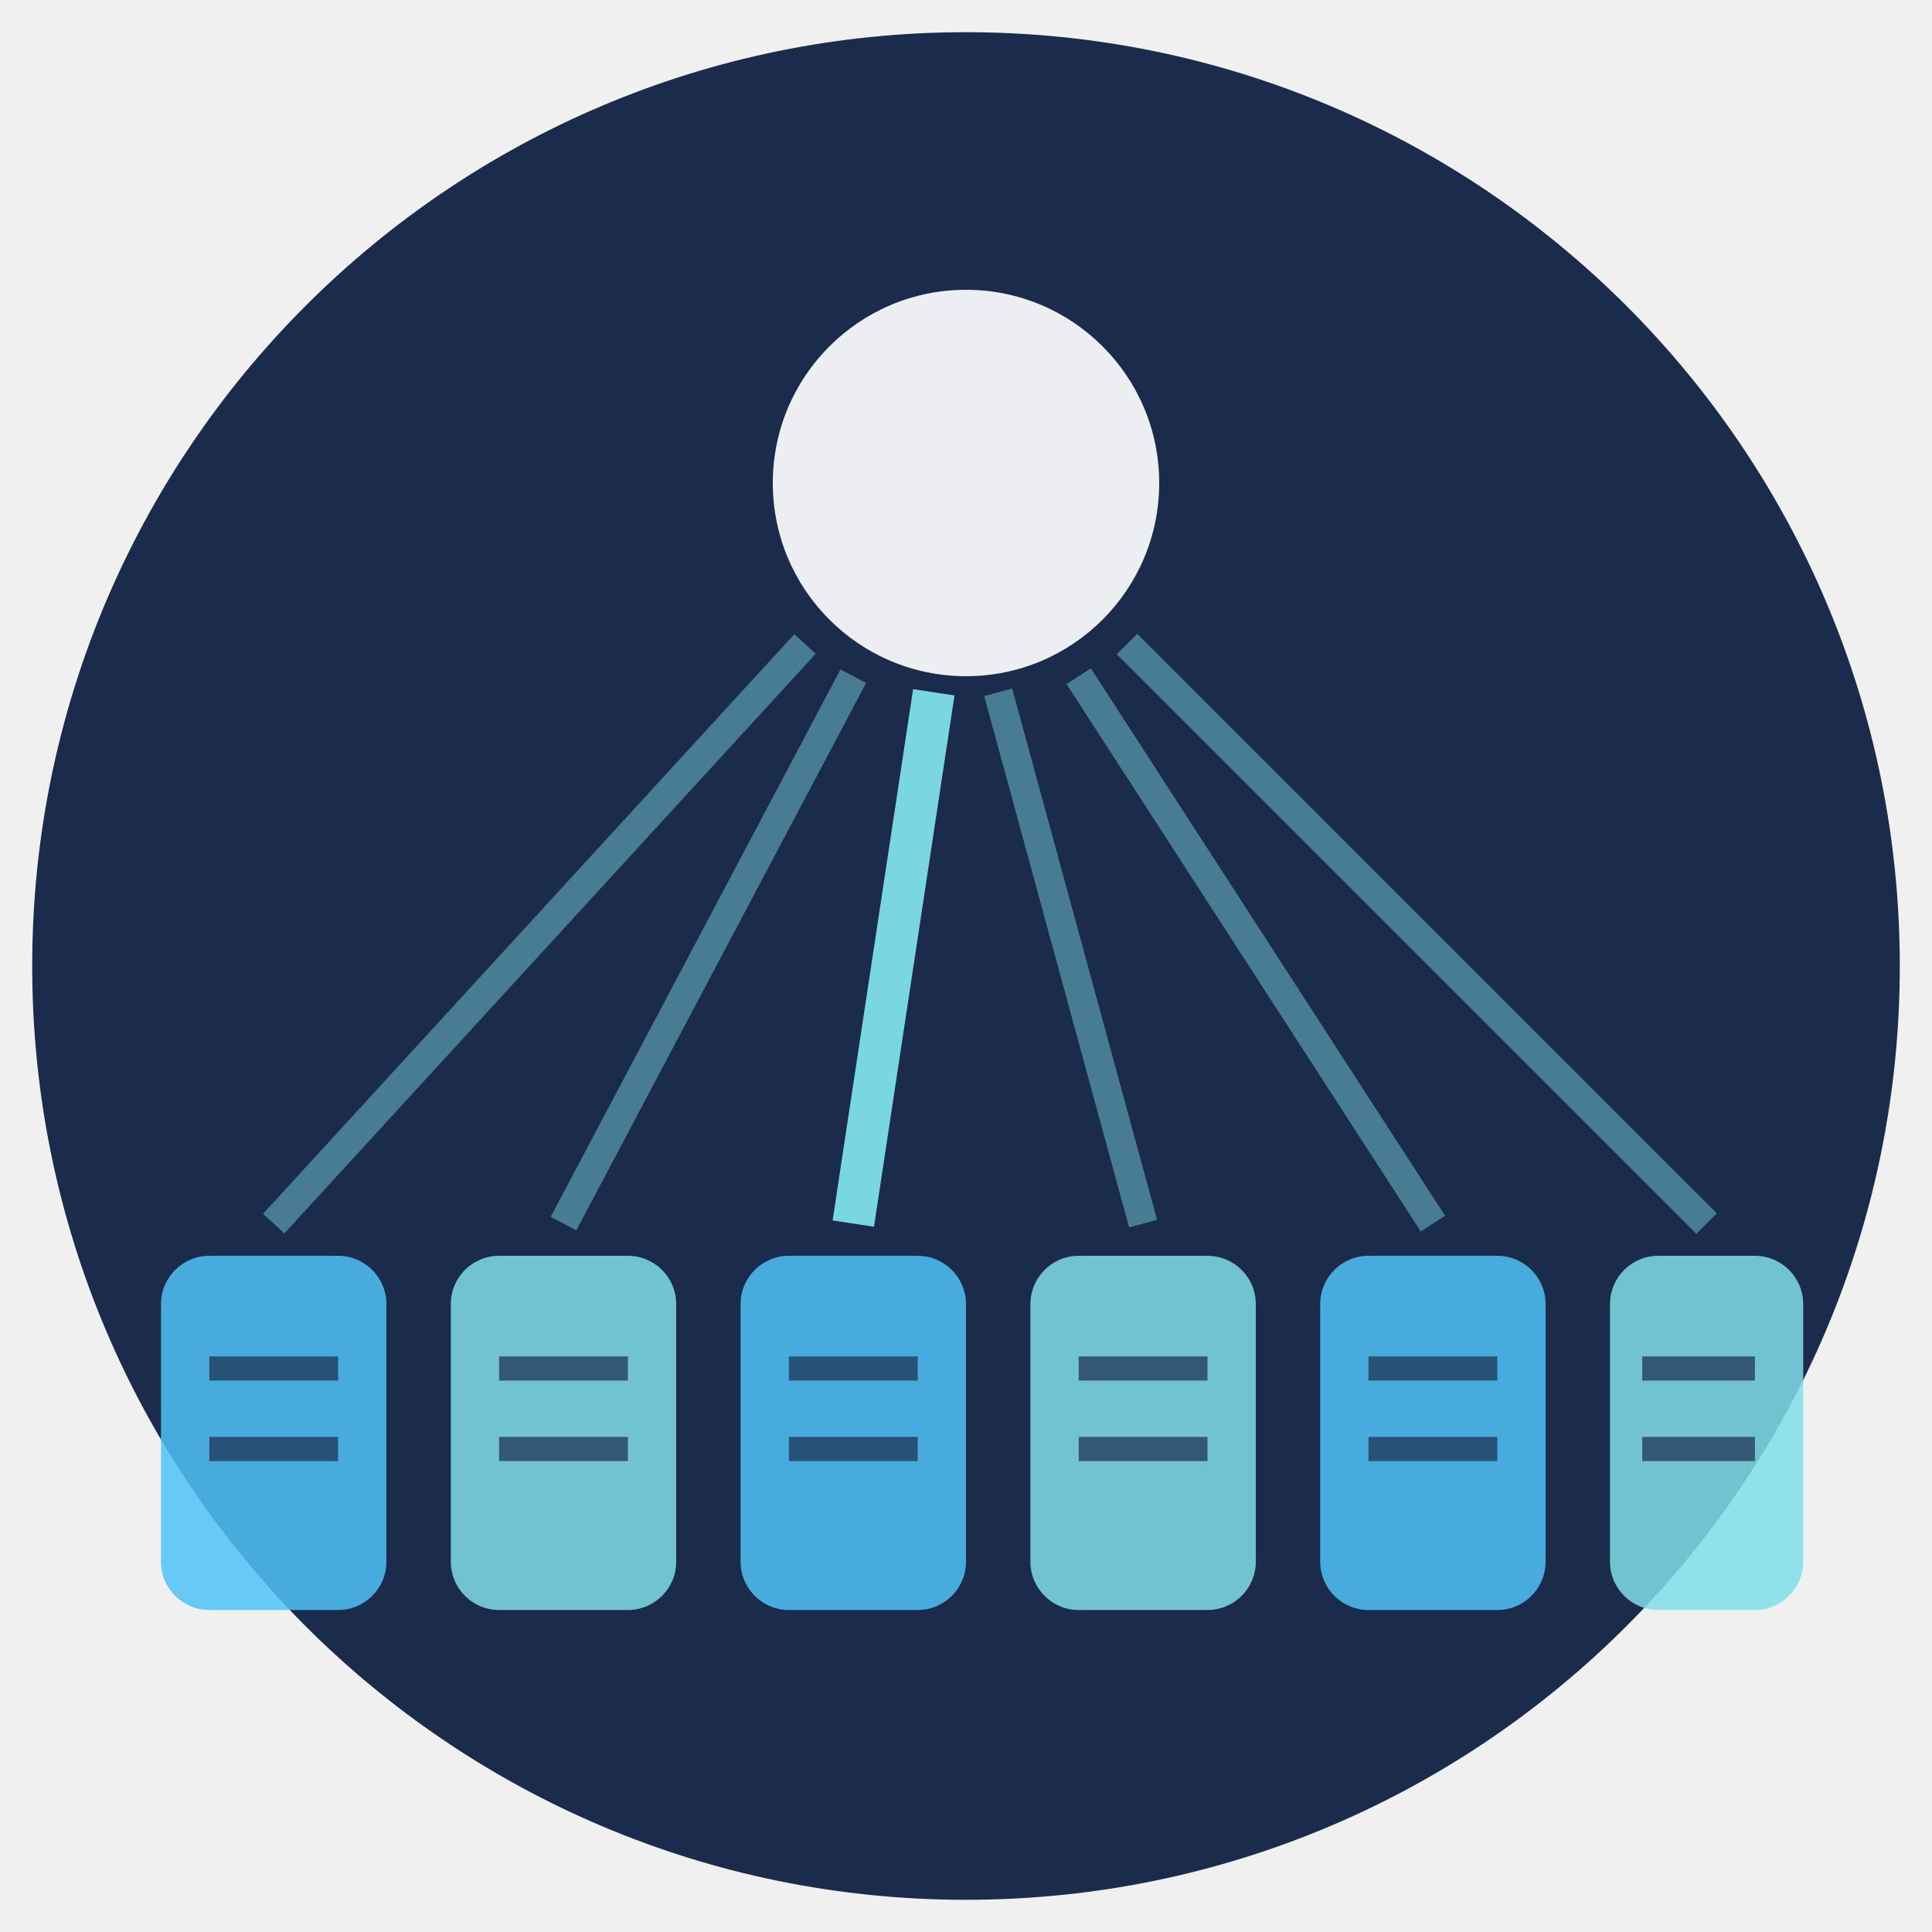
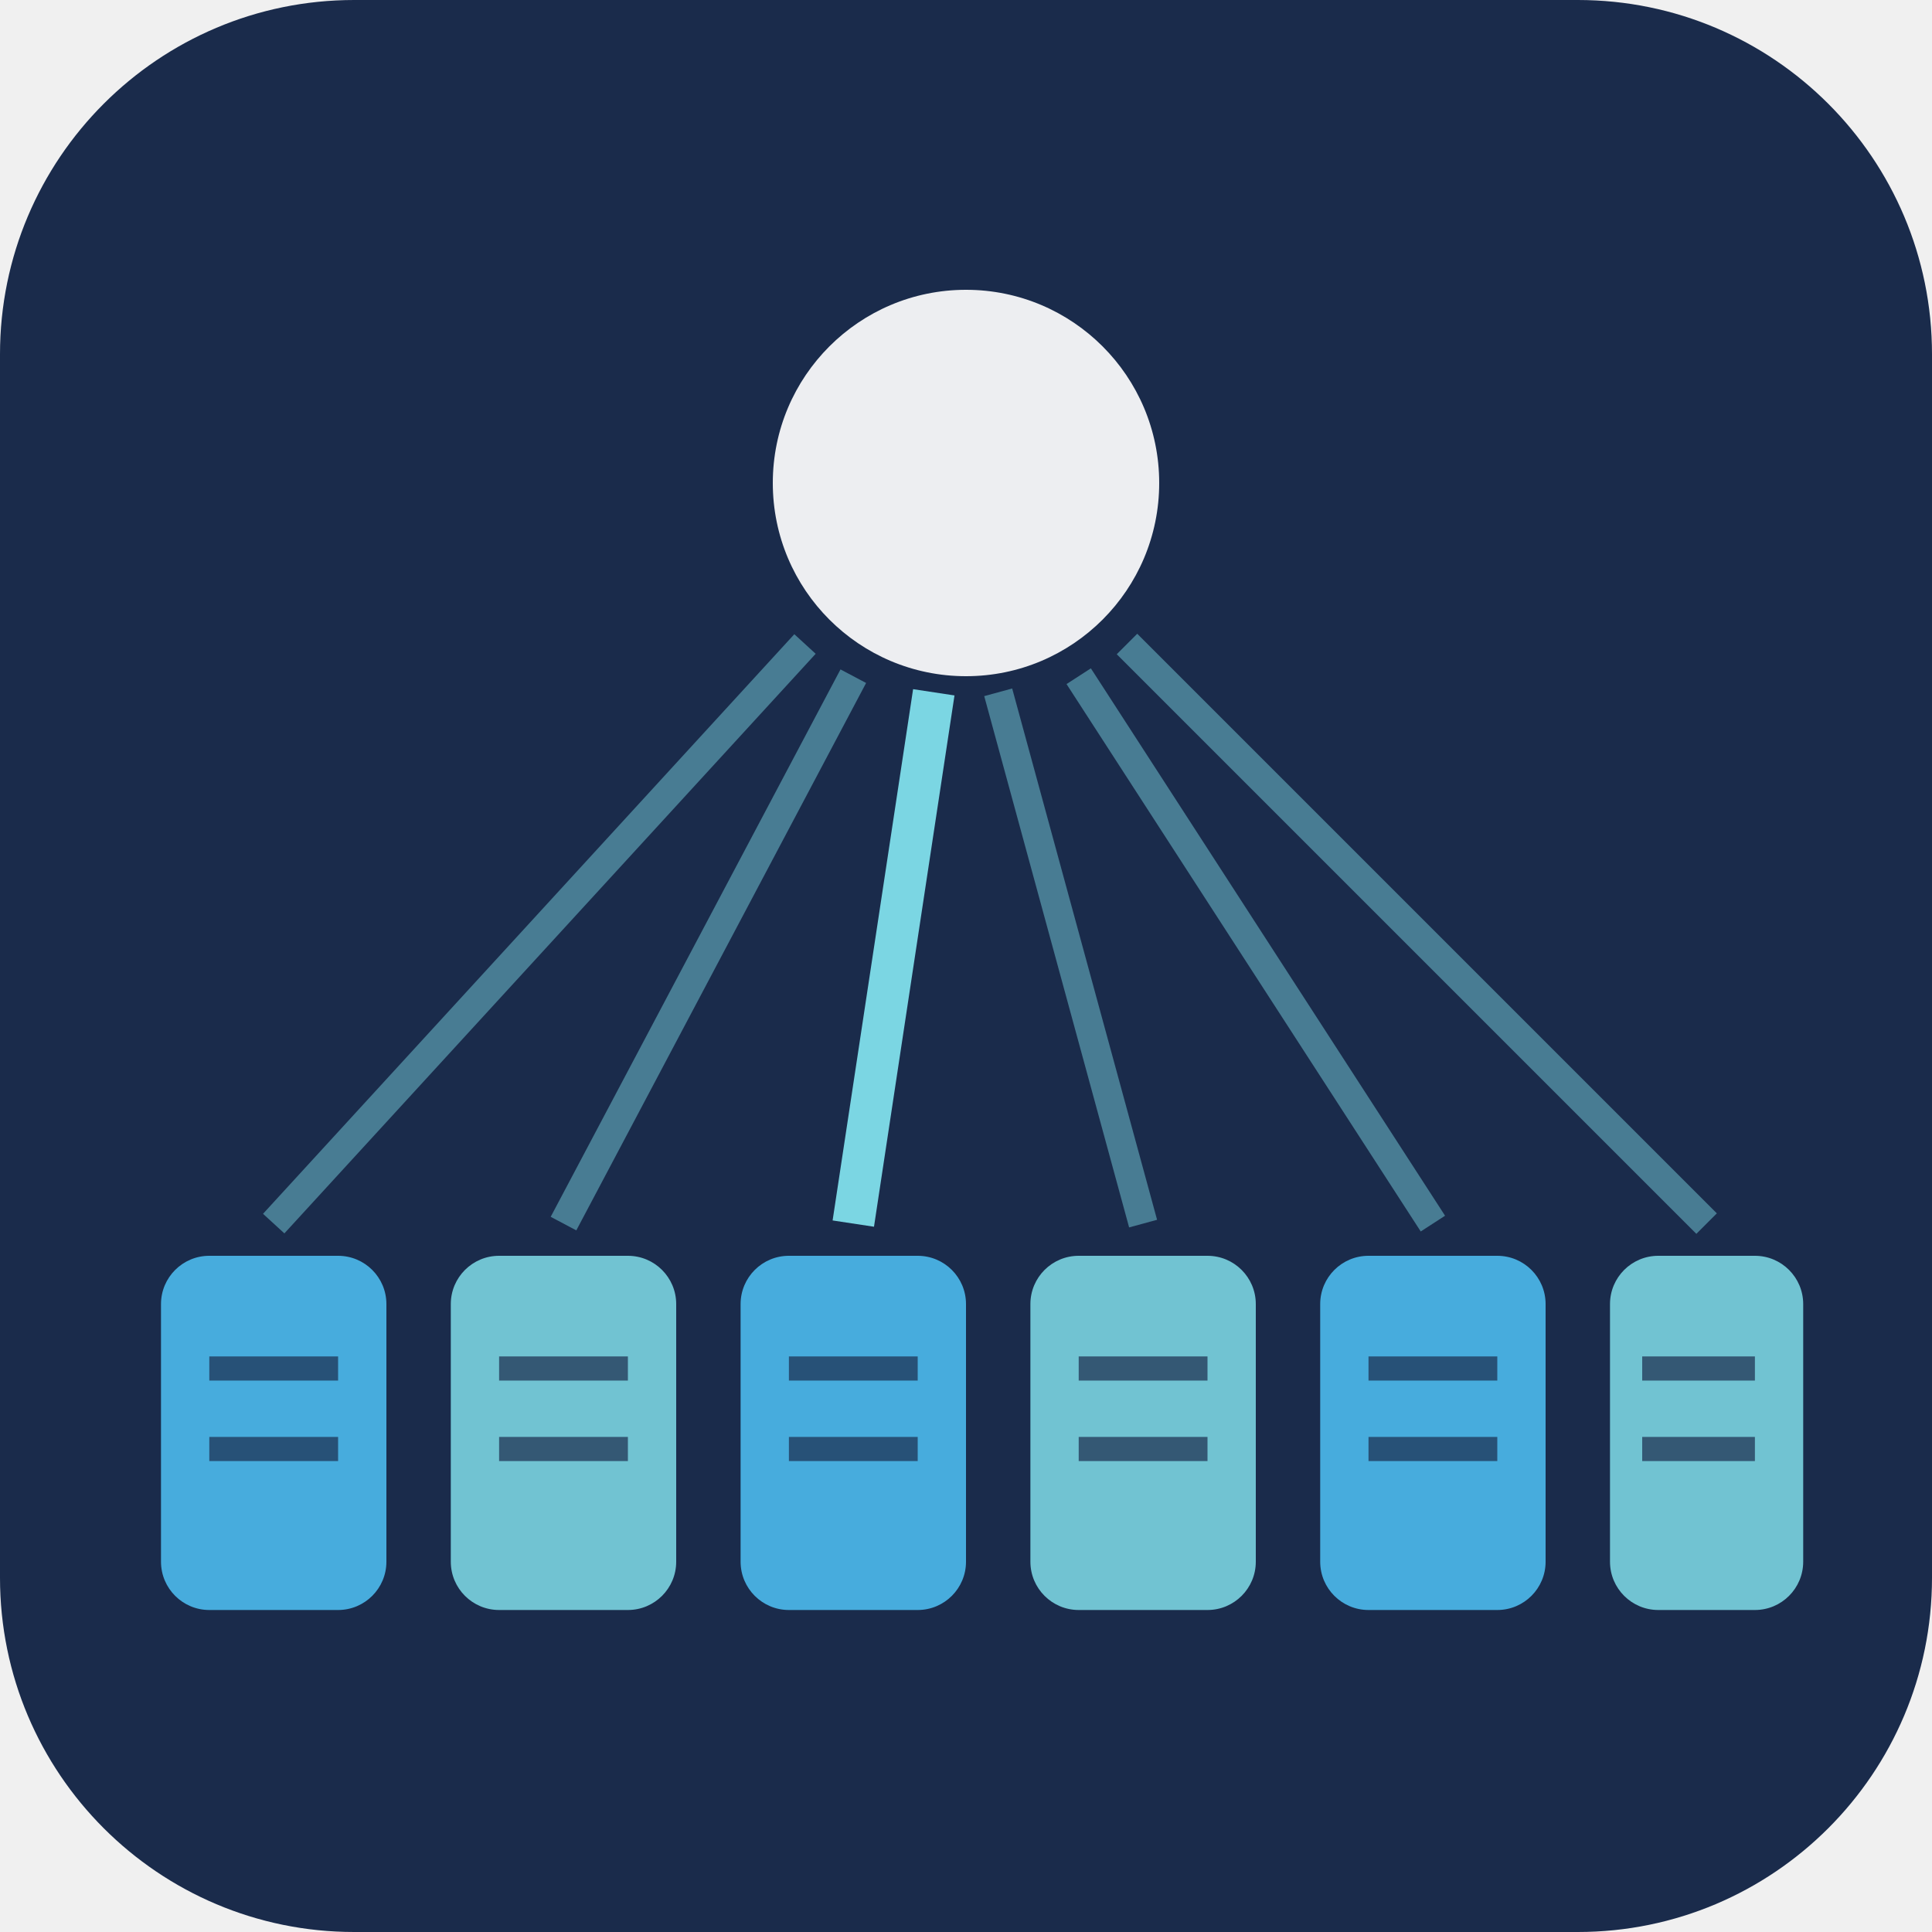
<svg xmlns="http://www.w3.org/2000/svg" viewBox="0 0 120 120" width="120" height="120">
-   <circle cx="60" cy="60" r="58" fill="#1a2b4b" />
+   <rect width="120" height="120" rx="22" fill="#1a2b4b" />
  <circle cx="60" cy="30" r="12" fill="#ffffff" opacity="0.92" />
  <rect x="10" y="78" width="14" height="22" rx="3" fill="#4fc3f7" opacity="0.85" />
  <rect x="28" y="78" width="14" height="22" rx="3" fill="#80deea" opacity="0.85" />
  <rect x="46" y="78" width="14" height="22" rx="3" fill="#4fc3f7" opacity="0.85" />
  <rect x="64" y="78" width="14" height="22" rx="3" fill="#80deea" opacity="0.85" />
  <rect x="82" y="78" width="14" height="22" rx="3" fill="#4fc3f7" opacity="0.85" />
  <rect x="100" y="78" width="12" height="22" rx="3" fill="#80deea" opacity="0.85" />
  <line x1="13" y1="85" x2="21" y2="85" stroke="#1a2b4b" stroke-width="1.5" opacity="0.7" />
  <line x1="13" y1="90" x2="21" y2="90" stroke="#1a2b4b" stroke-width="1.5" opacity="0.7" />
  <line x1="31" y1="85" x2="39" y2="85" stroke="#1a2b4b" stroke-width="1.5" opacity="0.7" />
  <line x1="31" y1="90" x2="39" y2="90" stroke="#1a2b4b" stroke-width="1.5" opacity="0.7" />
  <line x1="49" y1="85" x2="57" y2="85" stroke="#1a2b4b" stroke-width="1.5" opacity="0.7" />
  <line x1="49" y1="90" x2="57" y2="90" stroke="#1a2b4b" stroke-width="1.5" opacity="0.7" />
  <line x1="67" y1="85" x2="75" y2="85" stroke="#1a2b4b" stroke-width="1.5" opacity="0.7" />
  <line x1="67" y1="90" x2="75" y2="90" stroke="#1a2b4b" stroke-width="1.5" opacity="0.7" />
  <line x1="85" y1="85" x2="93" y2="85" stroke="#1a2b4b" stroke-width="1.5" opacity="0.7" />
  <line x1="85" y1="90" x2="93" y2="90" stroke="#1a2b4b" stroke-width="1.5" opacity="0.7" />
  <line x1="102" y1="85" x2="109" y2="85" stroke="#1a2b4b" stroke-width="1.5" opacity="0.7" />
  <line x1="102" y1="90" x2="109" y2="90" stroke="#1a2b4b" stroke-width="1.5" opacity="0.7" />
  <line x1="50" y1="40" x2="17" y2="76" stroke="#80deea" stroke-width="1.8" opacity="0.45" />
  <line x1="53" y1="42" x2="35" y2="76" stroke="#80deea" stroke-width="1.8" opacity="0.45" />
  <line x1="58" y1="43" x2="53" y2="76" stroke="#80deea" stroke-width="2.6" opacity="0.95" />
  <line x1="62" y1="43" x2="71" y2="76" stroke="#80deea" stroke-width="1.8" opacity="0.45" />
  <line x1="67" y1="42" x2="89" y2="76" stroke="#80deea" stroke-width="1.8" opacity="0.45" />
  <line x1="70" y1="40" x2="106" y2="76" stroke="#80deea" stroke-width="1.8" opacity="0.45" />
</svg>
